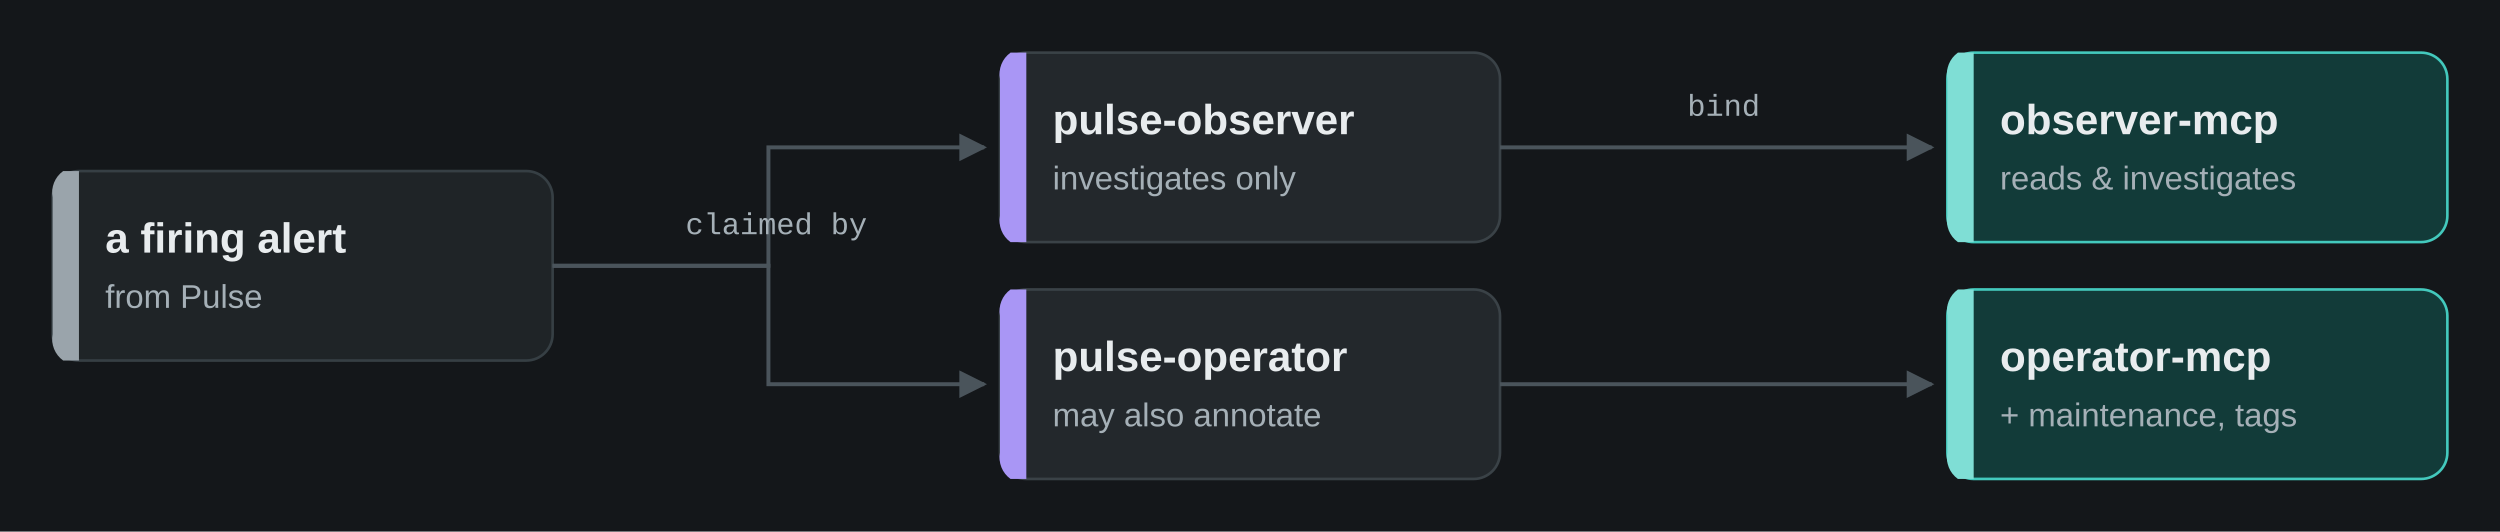
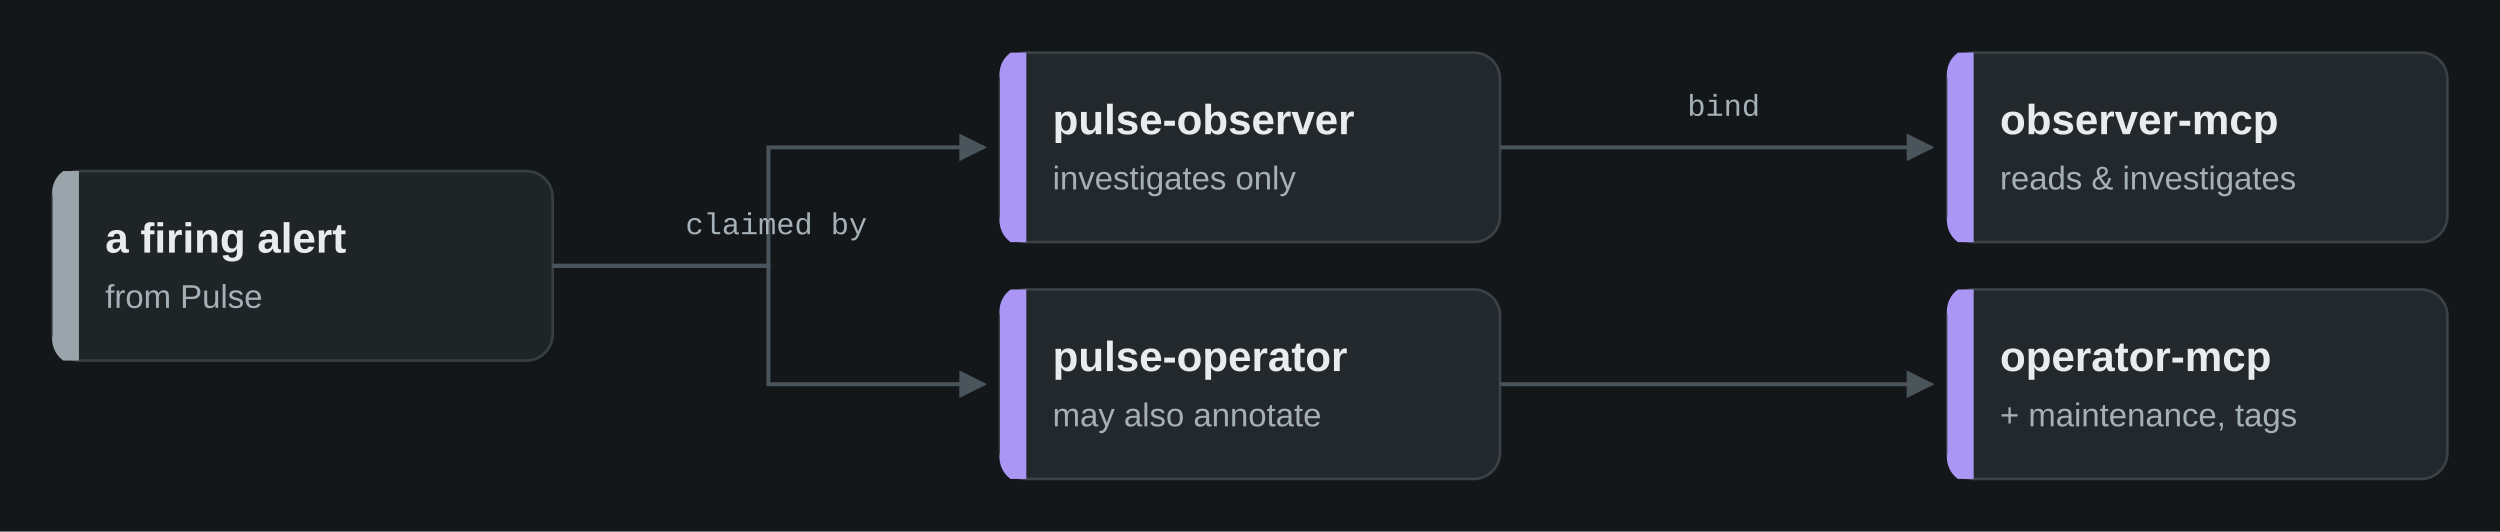
<svg xmlns="http://www.w3.org/2000/svg" viewBox="0 0 950 202" width="950" height="202" role="img" aria-label="A firing Pulse alert is claimed by two routes, each binding its own MCP pair: one that only investigates, one that may also record a maintenance window or a criticality tag.">
  <rect width="950" height="202" fill="#14171a" />
  <defs>
    <marker id="a" viewBox="0 0 10 10" refX="9" refY="5" markerWidth="7" markerHeight="7" orient="auto-start-reverse">
      <path d="M0,0 L10,5 L0,10 z" fill="#4a545b" />
    </marker>
    <marker id="b" viewBox="0 0 10 10" refX="9" refY="5" markerWidth="7" markerHeight="7" orient="auto-start-reverse">
      <path d="M0,0 L10,5 L0,10 z" fill="#a996f5" />
    </marker>
  </defs>
  <rect x="20" y="65" width="190" height="72" rx="10" fill="#1f2427" stroke="#363f44" stroke-width="1" />
  <path d="M30,65 H24 A10,10 0 0 0 20,75 V127 A10,10 0 0 0 24,137 H30 V65 Z" fill="#9aa4ab" />
  <text x="40" y="96" font-family="ui-sans-serif, system-ui, -apple-system, 'Segoe UI', 'Helvetica Neue', Arial, sans-serif" font-size="16" font-weight="600" fill="#e8ecee">a firing alert</text>
  <text x="40" y="117" font-family="ui-sans-serif, system-ui, -apple-system, 'Segoe UI', 'Helvetica Neue', Arial, sans-serif" font-size="12.5" fill="#a5b0b7">from Pulse</text>
  <rect x="380" y="20" width="190" height="72" rx="10" fill="#23282c" stroke="#3a4247" stroke-width="1" />
  <path d="M390,20 H384 A10,10 0 0 0 380,30 V82 A10,10 0 0 0 384,92 H390 V20 Z" fill="#a996f5" />
  <text x="400" y="51" font-family="ui-sans-serif, system-ui, -apple-system, 'Segoe UI', 'Helvetica Neue', Arial, sans-serif" font-size="16" font-weight="600" fill="#e8ecee">pulse-observer</text>
  <text x="400" y="72" font-family="ui-sans-serif, system-ui, -apple-system, 'Segoe UI', 'Helvetica Neue', Arial, sans-serif" font-size="12.5" fill="#a5b0b7">investigates only</text>
  <rect x="380" y="110" width="190" height="72" rx="10" fill="#23282c" stroke="#3a4247" stroke-width="1" />
  <path d="M390,110 H384 A10,10 0 0 0 380,120 V172 A10,10 0 0 0 384,182 H390 V110 Z" fill="#a996f5" />
  <text x="400" y="141" font-family="ui-sans-serif, system-ui, -apple-system, 'Segoe UI', 'Helvetica Neue', Arial, sans-serif" font-size="16" font-weight="600" fill="#e8ecee">pulse-operator</text>
  <text x="400" y="162" font-family="ui-sans-serif, system-ui, -apple-system, 'Segoe UI', 'Helvetica Neue', Arial, sans-serif" font-size="12.5" fill="#a5b0b7">may also annotate</text>
-   <rect x="740" y="20" width="190" height="72" rx="10" fill="#123b39" stroke="#43c9bd" stroke-width="1" />
-   <path d="M750,20 H744 A10,10 0 0 0 740,30 V82 A10,10 0 0 0 744,92 H750 V20 Z" fill="#7fded5" />
+   <rect x="740" y="20" width="190" height="72" rx="10" fill="#23282c" stroke="#3a4247" stroke-width="1" />
+   <path d="M750,20 H744 A10,10 0 0 0 740,30 V82 A10,10 0 0 0 744,92 H750 V20 Z" fill="#a996f5" />
  <text x="760" y="51" font-family="ui-sans-serif, system-ui, -apple-system, 'Segoe UI', 'Helvetica Neue', Arial, sans-serif" font-size="16" font-weight="600" fill="#e8ecee">observer-mcp</text>
  <text x="760" y="72" font-family="ui-sans-serif, system-ui, -apple-system, 'Segoe UI', 'Helvetica Neue', Arial, sans-serif" font-size="12.5" fill="#a5b0b7">reads &amp; investigates</text>
-   <rect x="740" y="110" width="190" height="72" rx="10" fill="#123b39" stroke="#43c9bd" stroke-width="1" />
-   <path d="M750,110 H744 A10,10 0 0 0 740,120 V172 A10,10 0 0 0 744,182 H750 V110 Z" fill="#7fded5" />
+   <rect x="740" y="110" width="190" height="72" rx="10" fill="#23282c" stroke="#3a4247" stroke-width="1" />
+   <path d="M750,110 H744 A10,10 0 0 0 740,120 V172 A10,10 0 0 0 744,182 H750 V110 Z" fill="#a996f5" />
  <text x="760" y="141" font-family="ui-sans-serif, system-ui, -apple-system, 'Segoe UI', 'Helvetica Neue', Arial, sans-serif" font-size="16" font-weight="600" fill="#e8ecee">operator-mcp</text>
  <text x="760" y="162" font-family="ui-sans-serif, system-ui, -apple-system, 'Segoe UI', 'Helvetica Neue', Arial, sans-serif" font-size="12.5" fill="#a5b0b7">+ maintenance, tags</text>
  <path d="M210,101 H292 V56 H374" fill="none" stroke="#4a545b" stroke-width="1.5" marker-end="url(#a)" />
  <path d="M210,101 H292 V146 H374" fill="none" stroke="#4a545b" stroke-width="1.5" marker-end="url(#a)" />
  <text x="295" y="89" text-anchor="middle" font-family="ui-monospace, SFMono-Regular, 'Cascadia Mono', 'Liberation Mono', monospace" font-size="11.5" fill="#a5b0b7">claimed by</text>
  <path d="M570,56 H734" fill="none" stroke="#4a545b" stroke-width="1.5" marker-end="url(#a)" />
  <path d="M570,146 H734" fill="none" stroke="#4a545b" stroke-width="1.5" marker-end="url(#a)" />
  <text x="655" y="44" text-anchor="middle" font-family="ui-monospace, SFMono-Regular, 'Cascadia Mono', 'Liberation Mono', monospace" font-size="11.5" fill="#a5b0b7">bind</text>
</svg>
